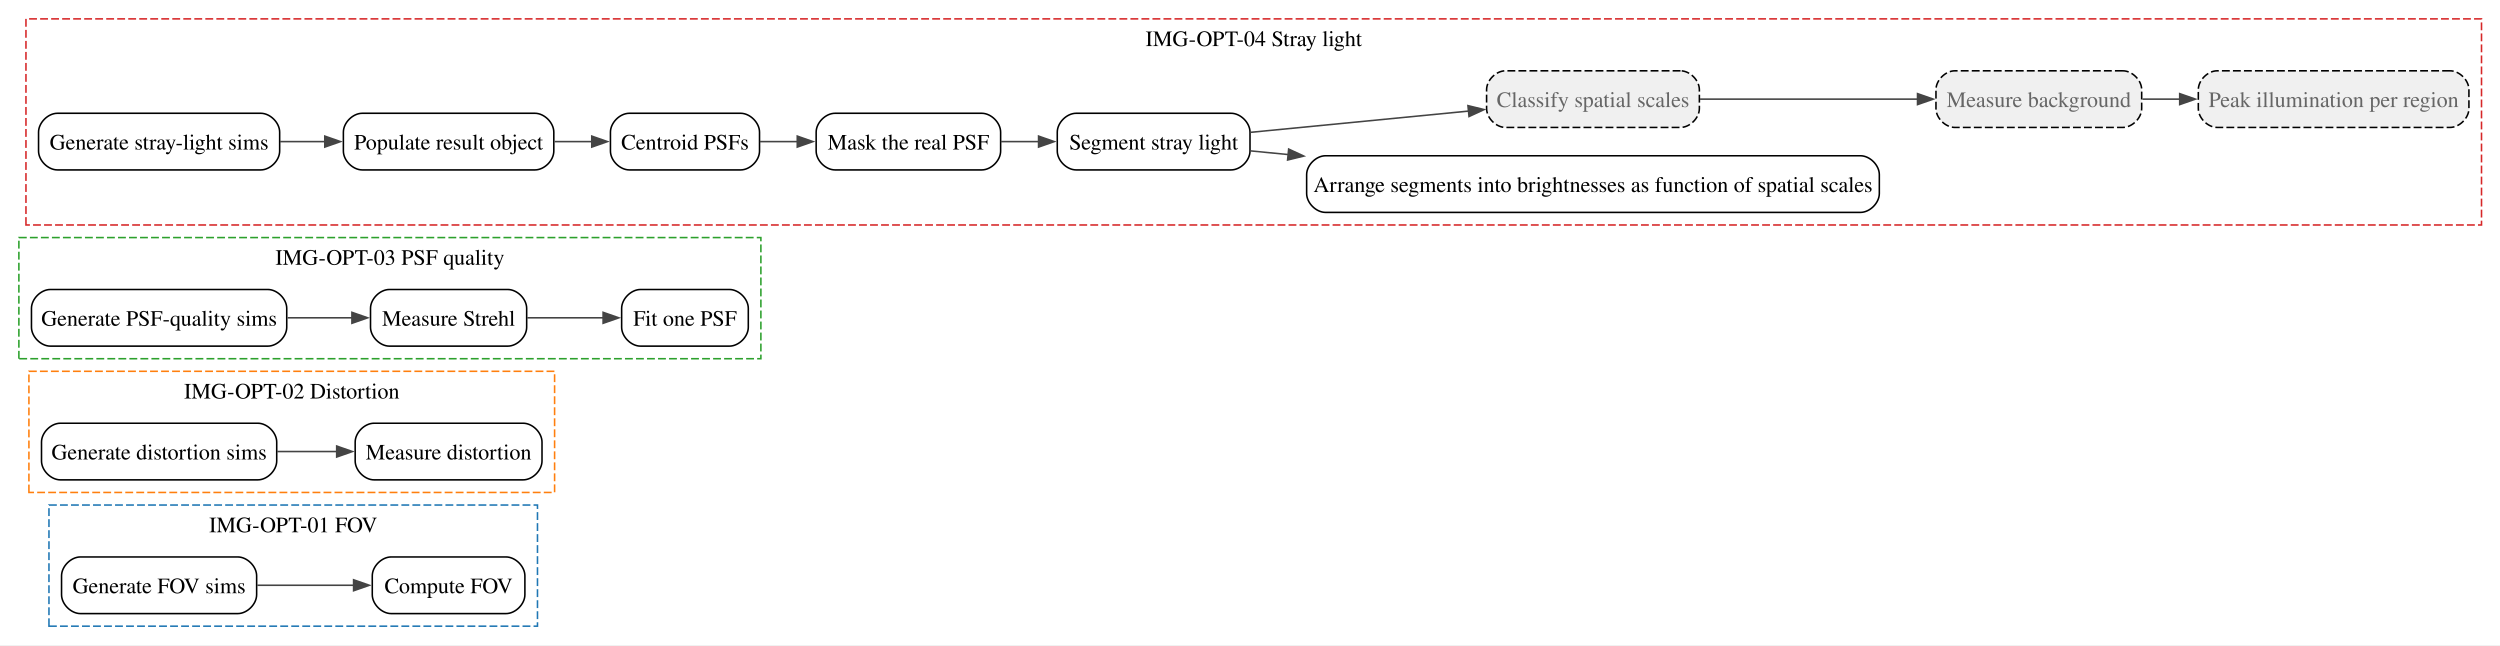
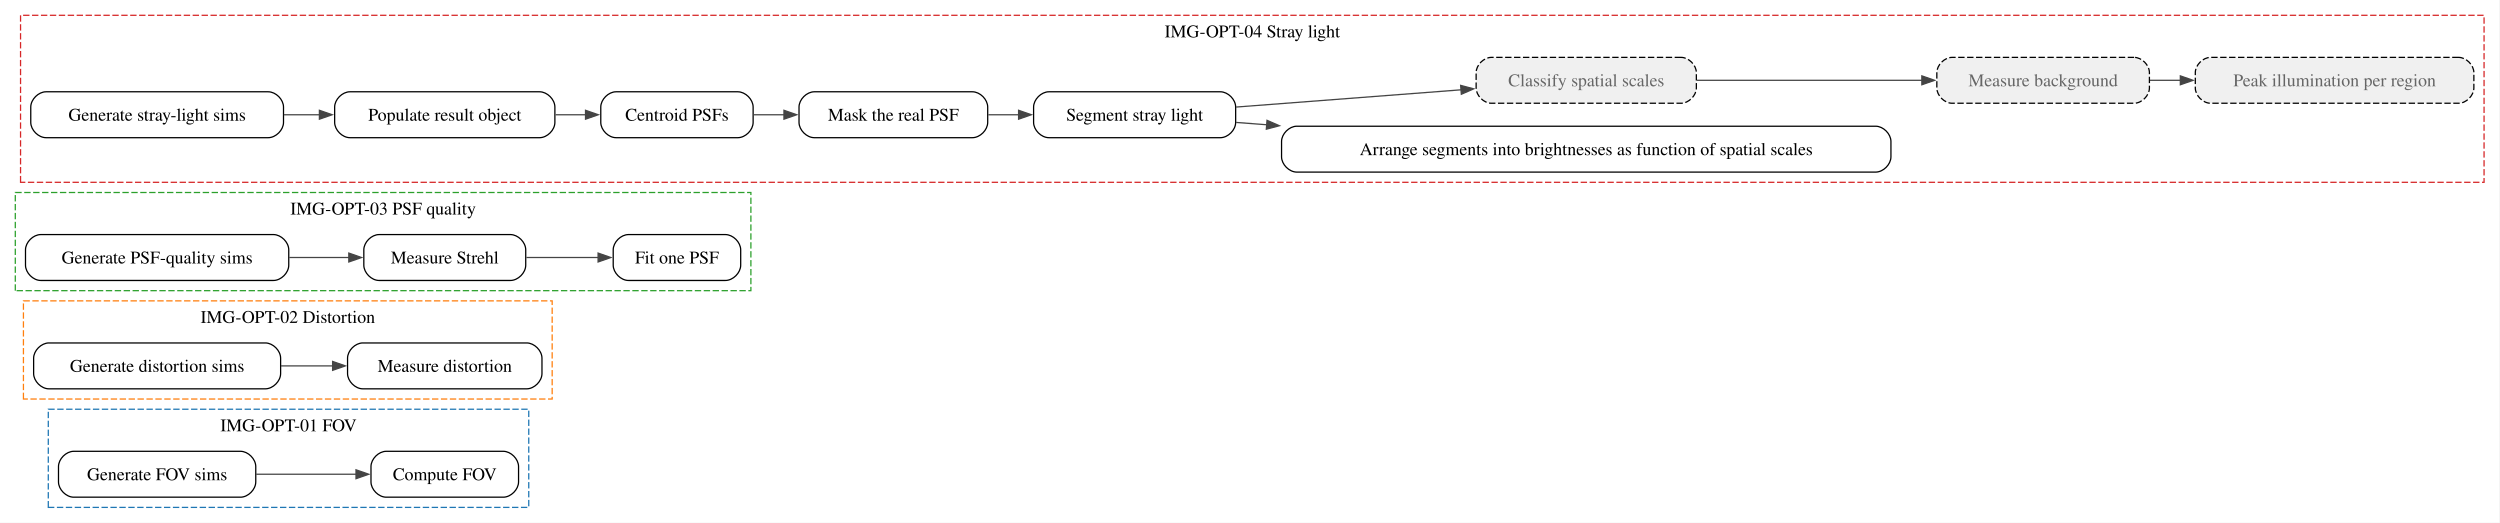
- <svg xmlns="http://www.w3.org/2000/svg" width="1589pt" height="410pt" viewBox="0.00 0.00 1589.00 410.00">
+ <svg xmlns="http://www.w3.org/2000/svg" width="1961pt" height="410pt" viewBox="0.00 0.00 1961.00 410.00">
  <g id="graph0" class="graph" transform="scale(1 1) rotate(0) translate(4 406)">
-     <polygon fill="white" stroke="none" points="-4,4 -4,-406 1585.25,-406 1585.25,4 -4,4" />
+     <polygon fill="white" stroke="none" points="-4,4 -4,-406 1956.5,-406 1956.5,4 -4,4" />
    <g id="clust1" class="cluster">
-       <polygon fill="none" stroke="#1f77b4" stroke-dasharray="5,2" points="27.12,-8 27.12,-85 337.62,-85 337.62,-8 27.12,-8" />
-       <text xml:space="preserve" text-anchor="middle" x="182.38" y="-67.7" font-family="Times,serif" font-size="14.00">IMG-OPT-01 FOV</text>
+       <polygon fill="none" stroke="#1f77b4" stroke-dasharray="5,2" points="33.88,-8 33.88,-85 410.75,-85 410.75,-8 33.88,-8" />
+       <text xml:space="preserve" text-anchor="middle" x="222.31" y="-67.7" font-family="Times,serif" font-size="14.00">IMG-OPT-01 FOV</text>
    </g>
    <g id="clust2" class="cluster">
-       <polygon fill="none" stroke="#ff7f0e" stroke-dasharray="5,2" points="14.38,-93 14.38,-170 348.5,-170 348.5,-93 14.38,-93" />
-       <text xml:space="preserve" text-anchor="middle" x="181.44" y="-152.7" font-family="Times,serif" font-size="14.00">IMG-OPT-02 Distortion</text>
+       <polygon fill="none" stroke="#ff7f0e" stroke-dasharray="5,2" points="14.38,-93 14.38,-170 429.12,-170 429.12,-93 14.38,-93" />
+       <text xml:space="preserve" text-anchor="middle" x="221.75" y="-152.7" font-family="Times,serif" font-size="14.00">IMG-OPT-02 Distortion</text>
    </g>
    <g id="clust3" class="cluster">
-       <polygon fill="none" stroke="#2ca02c" stroke-dasharray="5,2" points="8,-178 8,-255 479.62,-255 479.62,-178 8,-178" />
-       <text xml:space="preserve" text-anchor="middle" x="243.81" y="-237.7" font-family="Times,serif" font-size="14.00">IMG-OPT-03 PSF quality</text>
+       <polygon fill="none" stroke="#2ca02c" stroke-dasharray="5,2" points="8,-178 8,-255 585,-255 585,-178 8,-178" />
+       <text xml:space="preserve" text-anchor="middle" x="296.5" y="-237.7" font-family="Times,serif" font-size="14.00">IMG-OPT-03 PSF quality</text>
    </g>
    <g id="clust4" class="cluster">
-       <polygon fill="none" stroke="#d62728" stroke-dasharray="5,2" points="12.5,-263 12.5,-394 1573.25,-394 1573.25,-263 12.5,-263" />
-       <text xml:space="preserve" text-anchor="middle" x="792.88" y="-376.7" font-family="Times,serif" font-size="14.00">IMG-OPT-04 Stray light</text>
+       <polygon fill="none" stroke="#d62728" stroke-dasharray="5,2" points="12.12,-263 12.12,-394 1944.5,-394 1944.5,-263 12.12,-263" />
+       <text xml:space="preserve" text-anchor="middle" x="978.31" y="-376.7" font-family="Times,serif" font-size="14.00">IMG-OPT-04 Stray light</text>
    </g>
    <g id="node1" class="node">
-       <path fill="white" stroke="black" d="M147.12,-52C147.12,-52 47.12,-52 47.12,-52 41.12,-52 35.12,-46 35.12,-40 35.12,-40 35.12,-28 35.12,-28 35.12,-22 41.12,-16 47.12,-16 47.12,-16 147.12,-16 147.12,-16 153.12,-16 159.12,-22 159.12,-28 159.12,-28 159.12,-40 159.12,-40 159.12,-46 153.12,-52 147.12,-52" />
-       <text xml:space="preserve" text-anchor="middle" x="97.12" y="-28.95" font-family="Times,serif" font-size="14.00">Generate FOV sims</text>
+       <path fill="white" stroke="black" d="M184.62,-52C184.62,-52 53.87,-52 53.87,-52 47.88,-52 41.88,-46 41.88,-40 41.88,-40 41.88,-28 41.88,-28 41.88,-22 47.88,-16 53.88,-16 53.88,-16 184.62,-16 184.62,-16 190.62,-16 196.62,-22 196.62,-28 196.62,-28 196.62,-40 196.62,-40 196.62,-46 190.62,-52 184.62,-52" />
+       <text xml:space="preserve" text-anchor="middle" x="119.25" y="-29.32" font-family="Times,serif" font-size="14.00">Generate FOV sims</text>
    </g>
    <g id="node2" class="node">
-       <path fill="white" stroke="black" d="M317.62,-52C317.62,-52 244.62,-52 244.62,-52 238.62,-52 232.62,-46 232.62,-40 232.62,-40 232.62,-28 232.62,-28 232.62,-22 238.62,-16 244.62,-16 244.62,-16 317.62,-16 317.62,-16 323.62,-16 329.62,-22 329.62,-28 329.62,-28 329.62,-40 329.62,-40 329.62,-46 323.62,-52 317.62,-52" />
-       <text xml:space="preserve" text-anchor="middle" x="281.12" y="-28.95" font-family="Times,serif" font-size="14.00">Compute FOV</text>
+       <path fill="white" stroke="black" d="M390.75,-52C390.75,-52 299,-52 299,-52 293,-52 287,-46 287,-40 287,-40 287,-28 287,-28 287,-22 293,-16 299,-16 299,-16 390.75,-16 390.75,-16 396.75,-16 402.75,-22 402.75,-28 402.75,-28 402.75,-40 402.75,-40 402.75,-46 396.75,-52 390.75,-52" />
+       <text xml:space="preserve" text-anchor="middle" x="344.88" y="-29.32" font-family="Times,serif" font-size="14.00">Compute FOV</text>
    </g>
    <g id="edge1" class="edge">
-       <path fill="none" stroke="#444444" d="M159.49,-34C179.33,-34 201.28,-34 220.96,-34" />
-       <polygon fill="#444444" stroke="#444444" points="220.74,-37.5 230.74,-34 220.74,-30.5 220.74,-37.5" />
+       <path fill="none" stroke="#444444" d="M196.9,-34C222.33,-34 250.46,-34 275.25,-34" />
+       <polygon fill="#444444" stroke="#444444" points="275.24,-37.5 285.24,-34 275.24,-30.5 275.24,-37.5" />
    </g>
    <g id="node3" class="node">
-       <path fill="white" stroke="black" d="M159.88,-137C159.88,-137 34.37,-137 34.37,-137 28.37,-137 22.38,-131 22.38,-125 22.38,-125 22.38,-113 22.38,-113 22.38,-107 28.38,-101 34.38,-101 34.38,-101 159.88,-101 159.88,-101 165.88,-101 171.88,-107 171.88,-113 171.88,-113 171.88,-125 171.88,-125 171.88,-131 165.88,-137 159.88,-137" />
-       <text xml:space="preserve" text-anchor="middle" x="97.12" y="-113.95" font-family="Times,serif" font-size="14.00">Generate distortion sims</text>
+       <path fill="white" stroke="black" d="M204.12,-137C204.12,-137 34.37,-137 34.37,-137 28.38,-137 22.38,-131 22.38,-125 22.38,-125 22.38,-113 22.38,-113 22.38,-107 28.38,-101 34.38,-101 34.38,-101 204.12,-101 204.12,-101 210.12,-101 216.12,-107 216.12,-113 216.12,-113 216.12,-125 216.12,-125 216.12,-131 210.12,-137 204.12,-137" />
+       <text xml:space="preserve" text-anchor="middle" x="119.25" y="-114.33" font-family="Times,serif" font-size="14.00">Generate distortion sims</text>
    </g>
    <g id="node4" class="node">
-       <path fill="white" stroke="black" d="M328.5,-137C328.5,-137 233.75,-137 233.75,-137 227.75,-137 221.75,-131 221.75,-125 221.75,-125 221.75,-113 221.75,-113 221.75,-107 227.75,-101 233.75,-101 233.75,-101 328.5,-101 328.5,-101 334.5,-101 340.5,-107 340.5,-113 340.5,-113 340.5,-125 340.5,-125 340.5,-131 334.5,-137 328.5,-137" />
-       <text xml:space="preserve" text-anchor="middle" x="281.12" y="-113.95" font-family="Times,serif" font-size="14.00">Measure distortion</text>
+       <path fill="white" stroke="black" d="M409.12,-137C409.12,-137 280.62,-137 280.62,-137 274.62,-137 268.62,-131 268.62,-125 268.62,-125 268.62,-113 268.62,-113 268.62,-107 274.62,-101 280.62,-101 280.62,-101 409.12,-101 409.12,-101 415.12,-101 421.12,-107 421.12,-113 421.12,-113 421.12,-125 421.12,-125 421.12,-131 415.12,-137 409.12,-137" />
+       <text xml:space="preserve" text-anchor="middle" x="344.88" y="-114.33" font-family="Times,serif" font-size="14.00">Measure distortion</text>
    </g>
    <g id="edge2" class="edge">
-       <path fill="none" stroke="#444444" d="M172.15,-119C184.73,-119 197.77,-119 210.24,-119" />
-       <polygon fill="#444444" stroke="#444444" points="209.99,-122.5 219.99,-119 209.99,-115.5 209.99,-122.5" />
+       <path fill="none" stroke="#444444" d="M216.38,-119C229.98,-119 243.89,-119 257.29,-119" />
+       <polygon fill="#444444" stroke="#444444" points="256.9,-122.5 266.9,-119 256.9,-115.5 256.9,-122.5" />
    </g>
    <g id="node5" class="node">
-       <path fill="white" stroke="black" d="M166.25,-222C166.25,-222 28,-222 28,-222 22,-222 16,-216 16,-210 16,-210 16,-198 16,-198 16,-192 22,-186 28,-186 28,-186 166.25,-186 166.25,-186 172.25,-186 178.25,-192 178.25,-198 178.25,-198 178.25,-210 178.25,-210 178.25,-216 172.25,-222 166.25,-222" />
-       <text xml:space="preserve" text-anchor="middle" x="97.12" y="-198.95" font-family="Times,serif" font-size="14.00">Generate PSF-quality sims</text>
+       <path fill="white" stroke="black" d="M210.5,-222C210.5,-222 28,-222 28,-222 22,-222 16,-216 16,-210 16,-210 16,-198 16,-198 16,-192 22,-186 28,-186 28,-186 210.5,-186 210.5,-186 216.5,-186 222.5,-192 222.5,-198 222.5,-198 222.5,-210 222.5,-210 222.5,-216 216.5,-222 210.5,-222" />
+       <text xml:space="preserve" text-anchor="middle" x="119.25" y="-199.32" font-family="Times,serif" font-size="14.00">Generate PSF-quality sims</text>
    </g>
    <g id="node7" class="node">
-       <path fill="white" stroke="black" d="M318.75,-222C318.75,-222 243.5,-222 243.5,-222 237.5,-222 231.5,-216 231.5,-210 231.5,-210 231.5,-198 231.5,-198 231.5,-192 237.5,-186 243.5,-186 243.5,-186 318.75,-186 318.75,-186 324.75,-186 330.75,-192 330.75,-198 330.75,-198 330.75,-210 330.75,-210 330.75,-216 324.75,-222 318.75,-222" />
-       <text xml:space="preserve" text-anchor="middle" x="281.12" y="-198.95" font-family="Times,serif" font-size="14.00">Measure Strehl</text>
+       <path fill="white" stroke="black" d="M396.38,-222C396.38,-222 293.38,-222 293.38,-222 287.38,-222 281.38,-216 281.38,-210 281.38,-210 281.38,-198 281.38,-198 281.38,-192 287.38,-186 293.38,-186 293.38,-186 396.38,-186 396.38,-186 402.38,-186 408.38,-192 408.38,-198 408.38,-198 408.38,-210 408.38,-210 408.38,-216 402.38,-222 396.38,-222" />
+       <text xml:space="preserve" text-anchor="middle" x="344.88" y="-199.32" font-family="Times,serif" font-size="14.00">Measure Strehl</text>
    </g>
    <g id="edge4" class="edge">
-       <path fill="none" stroke="#444444" d="M178.75,-204C192.57,-204 206.72,-204 219.9,-204" />
-       <polygon fill="#444444" stroke="#444444" points="219.68,-207.5 229.68,-204 219.68,-200.5 219.68,-207.5" />
+       <path fill="none" stroke="#444444" d="M222.9,-204C238.73,-204 254.8,-204 269.85,-204" />
+       <polygon fill="#444444" stroke="#444444" points="269.61,-207.5 279.61,-204 269.61,-200.5 269.61,-207.5" />
    </g>
    <g id="node6" class="node">
-       <path fill="white" stroke="black" d="M459.62,-222C459.62,-222 403.12,-222 403.12,-222 397.12,-222 391.12,-216 391.12,-210 391.12,-210 391.12,-198 391.12,-198 391.12,-192 397.12,-186 403.12,-186 403.12,-186 459.62,-186 459.62,-186 465.62,-186 471.62,-192 471.62,-198 471.62,-198 471.62,-210 471.62,-210 471.62,-216 465.62,-222 459.62,-222" />
-       <text xml:space="preserve" text-anchor="middle" x="431.38" y="-198.95" font-family="Times,serif" font-size="14.00">Fit one PSF</text>
+       <path fill="white" stroke="black" d="M565,-222C565,-222 489,-222 489,-222 483,-222 477,-216 477,-210 477,-210 477,-198 477,-198 477,-192 483,-186 489,-186 489,-186 565,-186 565,-186 571,-186 577,-192 577,-198 577,-198 577,-210 577,-210 577,-216 571,-222 565,-222" />
+       <text xml:space="preserve" text-anchor="middle" x="527" y="-199.32" font-family="Times,serif" font-size="14.00">Fit one PSF</text>
    </g>
    <g id="edge3" class="edge">
-       <path fill="none" stroke="#444444" d="M331.08,-204C346.69,-204 363.99,-204 379.72,-204" />
-       <polygon fill="#444444" stroke="#444444" points="379.33,-207.5 389.33,-204 379.33,-200.5 379.33,-207.5" />
+       <path fill="none" stroke="#444444" d="M408.87,-204C427.19,-204 447.14,-204 465.31,-204" />
+       <polygon fill="#444444" stroke="#444444" points="465.14,-207.5 475.14,-204 465.14,-200.5 465.14,-207.5" />
    </g>
    <g id="node8" class="node">
-       <path fill="white" stroke="black" d="M161.75,-334C161.75,-334 32.5,-334 32.5,-334 26.5,-334 20.5,-328 20.5,-322 20.5,-322 20.5,-310 20.5,-310 20.5,-304 26.5,-298 32.5,-298 32.5,-298 161.75,-298 161.75,-298 167.75,-298 173.75,-304 173.75,-310 173.75,-310 173.75,-322 173.75,-322 173.75,-328 167.75,-334 161.75,-334" />
-       <text xml:space="preserve" text-anchor="middle" x="97.12" y="-310.95" font-family="Times,serif" font-size="14.00">Generate stray-light sims</text>
+       <path fill="white" stroke="black" d="M206.38,-334C206.38,-334 32.13,-334 32.13,-334 26.12,-334 20.13,-328 20.13,-322 20.13,-322 20.13,-310 20.13,-310 20.13,-304 26.13,-298 32.13,-298 32.13,-298 206.38,-298 206.38,-298 212.38,-298 218.38,-304 218.38,-310 218.38,-310 218.38,-322 218.38,-322 218.38,-328 212.38,-334 206.38,-334" />
+       <text xml:space="preserve" text-anchor="middle" x="119.25" y="-311.32" font-family="Times,serif" font-size="14.00">Generate stray-light sims</text>
    </g>
    <g id="node9" class="node">
-       <path fill="white" stroke="black" d="M336,-334C336,-334 226.25,-334 226.25,-334 220.25,-334 214.25,-328 214.25,-322 214.25,-322 214.25,-310 214.25,-310 214.25,-304 220.25,-298 226.25,-298 226.25,-298 336,-298 336,-298 342,-298 348,-304 348,-310 348,-310 348,-322 348,-322 348,-328 342,-334 336,-334" />
-       <text xml:space="preserve" text-anchor="middle" x="281.12" y="-310.95" font-family="Times,serif" font-size="14.00">Populate result object</text>
+       <path fill="white" stroke="black" d="M419.25,-334C419.25,-334 270.5,-334 270.5,-334 264.5,-334 258.5,-328 258.5,-322 258.5,-322 258.5,-310 258.5,-310 258.5,-304 264.5,-298 270.5,-298 270.5,-298 419.25,-298 419.25,-298 425.25,-298 431.25,-304 431.25,-310 431.25,-310 431.25,-322 431.25,-322 431.25,-328 425.25,-334 419.25,-334" />
+       <text xml:space="preserve" text-anchor="middle" x="344.88" y="-311.32" font-family="Times,serif" font-size="14.00">Populate result object</text>
    </g>
    <g id="edge5" class="edge">
-       <path fill="none" stroke="#444444" d="M173.99,-316C183.42,-316 193.08,-316 202.53,-316" />
-       <polygon fill="#444444" stroke="#444444" points="202.43,-319.5 212.43,-316 202.43,-312.5 202.43,-319.5" />
+       <path fill="none" stroke="#444444" d="M218.66,-316C227.99,-316 237.45,-316 246.77,-316" />
+       <polygon fill="#444444" stroke="#444444" points="246.53,-319.5 256.53,-316 246.53,-312.5 246.53,-319.5" />
    </g>
    <g id="node11" class="node">
-       <path fill="white" stroke="black" d="M466.75,-334C466.75,-334 396,-334 396,-334 390,-334 384,-328 384,-322 384,-322 384,-310 384,-310 384,-304 390,-298 396,-298 396,-298 466.75,-298 466.75,-298 472.75,-298 478.75,-304 478.75,-310 478.75,-310 478.75,-322 478.75,-322 478.75,-328 472.75,-334 466.75,-334" />
-       <text xml:space="preserve" text-anchor="middle" x="431.38" y="-310.95" font-family="Times,serif" font-size="14.00">Centroid PSFs</text>
+       <path fill="white" stroke="black" d="M574.75,-334C574.75,-334 479.25,-334 479.25,-334 473.25,-334 467.25,-328 467.25,-322 467.25,-322 467.25,-310 467.25,-310 467.25,-304 473.25,-298 479.25,-298 479.25,-298 574.75,-298 574.75,-298 580.75,-298 586.75,-304 586.75,-310 586.75,-310 586.75,-322 586.75,-322 586.75,-328 580.75,-334 574.75,-334" />
+       <text xml:space="preserve" text-anchor="middle" x="527" y="-311.32" font-family="Times,serif" font-size="14.00">Centroid PSFs</text>
    </g>
    <g id="edge7" class="edge">
-       <path fill="none" stroke="#444444" d="M348.45,-316C356.42,-316 364.52,-316 372.37,-316" />
-       <polygon fill="#444444" stroke="#444444" points="372.12,-319.5 382.12,-316 372.12,-312.5 372.12,-319.5" />
+       <path fill="none" stroke="#444444" d="M431.72,-316C439.69,-316 447.71,-316 455.52,-316" />
+       <polygon fill="#444444" stroke="#444444" points="455.28,-319.5 465.28,-316 455.28,-312.5 455.28,-319.5" />
    </g>
    <g id="node10" class="node">
-       <path fill="white" stroke="black" d="M1178.5,-307C1178.5,-307 838.5,-307 838.5,-307 832.5,-307 826.5,-301 826.5,-295 826.5,-295 826.5,-283 826.5,-283 826.5,-277 832.5,-271 838.5,-271 838.5,-271 1178.5,-271 1178.5,-271 1184.5,-271 1190.5,-277 1190.5,-283 1190.5,-283 1190.5,-295 1190.5,-295 1190.5,-301 1184.5,-307 1178.5,-307" />
-       <text xml:space="preserve" text-anchor="middle" x="1008.5" y="-283.95" font-family="Times,serif" font-size="14.00">Arrange segments into brightnesses as function of spatial scales</text>
+       <path fill="white" stroke="black" d="M1467.25,-307C1467.25,-307 1013.25,-307 1013.25,-307 1007.25,-307 1001.25,-301 1001.25,-295 1001.25,-295 1001.25,-283 1001.25,-283 1001.25,-277 1007.25,-271 1013.25,-271 1013.25,-271 1467.25,-271 1467.25,-271 1473.25,-271 1479.25,-277 1479.25,-283 1479.25,-283 1479.25,-295 1479.25,-295 1479.25,-301 1473.25,-307 1467.25,-307" />
+       <text xml:space="preserve" text-anchor="middle" x="1240.25" y="-284.32" font-family="Times,serif" font-size="14.00">Arrange segments into brightnesses as function of spatial scales</text>
    </g>
    <g id="node13" class="node">
-       <path fill="white" stroke="black" d="M620,-334C620,-334 526.75,-334 526.75,-334 520.75,-334 514.75,-328 514.75,-322 514.75,-322 514.75,-310 514.75,-310 514.75,-304 520.75,-298 526.75,-298 526.75,-298 620,-298 620,-298 626,-298 632,-304 632,-310 632,-310 632,-322 632,-322 632,-328 626,-334 620,-334" />
-       <text xml:space="preserve" text-anchor="middle" x="573.38" y="-310.95" font-family="Times,serif" font-size="14.00">Mask the real PSF</text>
+       <path fill="white" stroke="black" d="M758.75,-334C758.75,-334 634.75,-334 634.75,-334 628.75,-334 622.75,-328 622.75,-322 622.75,-322 622.75,-310 622.75,-310 622.75,-304 628.75,-298 634.75,-298 634.75,-298 758.75,-298 758.75,-298 764.75,-298 770.75,-304 770.75,-310 770.75,-310 770.75,-322 770.75,-322 770.75,-328 764.75,-334 758.75,-334" />
+       <text xml:space="preserve" text-anchor="middle" x="696.75" y="-311.32" font-family="Times,serif" font-size="14.00">Mask the real PSF</text>
    </g>
    <g id="edge9" class="edge">
-       <path fill="none" stroke="#444444" d="M478.99,-316C486.67,-316 494.77,-316 502.86,-316" />
-       <polygon fill="#444444" stroke="#444444" points="502.74,-319.5 512.74,-316 502.74,-312.5 502.74,-319.5" />
+       <path fill="none" stroke="#444444" d="M587.14,-316C594.9,-316 602.97,-316 611.05,-316" />
+       <polygon fill="#444444" stroke="#444444" points="610.93,-319.5 620.93,-316 610.93,-312.5 610.93,-319.5" />
    </g>
    <g id="node12" class="node">
-       <path fill="white" stroke="black" d="M778.5,-334C778.5,-334 680,-334 680,-334 674,-334 668,-328 668,-322 668,-322 668,-310 668,-310 668,-304 674,-298 680,-298 680,-298 778.5,-298 778.5,-298 784.5,-298 790.5,-304 790.5,-310 790.5,-310 790.5,-322 790.5,-322 790.5,-328 784.5,-334 778.5,-334" />
-       <text xml:space="preserve" text-anchor="middle" x="729.25" y="-310.95" font-family="Times,serif" font-size="14.00">Segment stray light</text>
+       <path fill="white" stroke="black" d="M953.25,-334C953.25,-334 818.75,-334 818.75,-334 812.75,-334 806.75,-328 806.75,-322 806.75,-322 806.75,-310 806.75,-310 806.75,-304 812.75,-298 818.75,-298 818.75,-298 953.25,-298 953.25,-298 959.25,-298 965.25,-304 965.25,-310 965.25,-310 965.25,-322 965.25,-322 965.25,-328 959.25,-334 953.25,-334" />
+       <text xml:space="preserve" text-anchor="middle" x="886" y="-311.32" font-family="Times,serif" font-size="14.00">Segment stray light</text>
    </g>
    <g id="edge6" class="edge">
-       <path fill="none" stroke="#444444" d="M790.75,-310.11C798.4,-309.36 806.51,-308.57 814.94,-307.75" />
-       <polygon fill="#444444" stroke="#444444" points="815.07,-311.26 824.68,-306.8 814.39,-304.29 815.07,-311.26" />
+       <path fill="none" stroke="#444444" d="M965.61,-309.97C973.28,-309.39 981.31,-308.77 989.6,-308.14" />
+       <polygon fill="#444444" stroke="#444444" points="989.85,-311.63 999.55,-307.37 989.31,-304.65 989.85,-311.63" />
    </g>
    <g id="node14" class="node">
-       <path fill="#f0f0f0" stroke="black" stroke-dasharray="5,2" d="M1064.12,-361C1064.12,-361 952.88,-361 952.88,-361 946.88,-361 940.88,-355 940.88,-349 940.88,-349 940.88,-337 940.88,-337 940.88,-331 946.88,-325 952.88,-325 952.88,-325 1064.12,-325 1064.12,-325 1070.12,-325 1076.12,-331 1076.12,-337 1076.12,-337 1076.12,-349 1076.12,-349 1076.12,-355 1070.12,-361 1064.12,-361" />
-       <text xml:space="preserve" text-anchor="middle" x="1008.5" y="-337.95" font-family="Times,serif" font-size="14.00" fill="#666666">Classify spatial scales</text>
+       <path fill="#f0f0f0" stroke="black" stroke-dasharray="5,2" d="M1314.62,-361C1314.62,-361 1165.88,-361 1165.88,-361 1159.88,-361 1153.88,-355 1153.88,-349 1153.88,-349 1153.88,-337 1153.88,-337 1153.88,-331 1159.88,-325 1165.88,-325 1165.88,-325 1314.62,-325 1314.62,-325 1320.62,-325 1326.62,-331 1326.62,-337 1326.62,-337 1326.62,-349 1326.62,-349 1326.62,-355 1320.62,-361 1314.62,-361" />
+       <text xml:space="preserve" text-anchor="middle" x="1240.25" y="-338.32" font-family="Times,serif" font-size="14.00" fill="#666666">Classify spatial scales</text>
    </g>
    <g id="edge10" class="edge">
-       <path fill="none" stroke="#444444" d="M790.75,-321.89C831.5,-325.86 885.62,-331.13 929.58,-335.41" />
-       <polygon fill="#444444" stroke="#444444" points="929.02,-338.87 939.31,-336.36 929.7,-331.91 929.02,-338.87" />
+       <path fill="none" stroke="#444444" d="M965.61,-322.03C1017.78,-326.02 1086.61,-331.3 1142.19,-335.56" />
+       <polygon fill="#444444" stroke="#444444" points="1141.73,-339.04 1151.97,-336.31 1142.27,-332.06 1141.73,-339.04" />
    </g>
    <g id="edge8" class="edge">
-       <path fill="none" stroke="#444444" d="M632.11,-316C639.99,-316 648.16,-316 656.26,-316" />
-       <polygon fill="#444444" stroke="#444444" points="656.11,-319.5 666.11,-316 656.11,-312.5 656.11,-319.5" />
+       <path fill="none" stroke="#444444" d="M771.22,-316C779.09,-316 787.16,-316 795.19,-316" />
+       <polygon fill="#444444" stroke="#444444" points="794.98,-319.5 804.98,-316 794.98,-312.5 794.98,-319.5" />
    </g>
    <g id="node15" class="node">
-       <path fill="#f0f0f0" stroke="black" stroke-dasharray="5,2" d="M1345.25,-361C1345.25,-361 1238.5,-361 1238.5,-361 1232.5,-361 1226.5,-355 1226.5,-349 1226.5,-349 1226.5,-337 1226.5,-337 1226.5,-331 1232.5,-325 1238.5,-325 1238.5,-325 1345.25,-325 1345.25,-325 1351.25,-325 1357.25,-331 1357.25,-337 1357.25,-337 1357.25,-349 1357.25,-349 1357.25,-355 1351.25,-361 1345.25,-361" />
-       <text xml:space="preserve" text-anchor="middle" x="1291.88" y="-337.95" font-family="Times,serif" font-size="14.00" fill="#666666">Measure background</text>
+       <path fill="#f0f0f0" stroke="black" stroke-dasharray="5,2" d="M1670,-361C1670,-361 1527.25,-361 1527.25,-361 1521.25,-361 1515.25,-355 1515.25,-349 1515.25,-349 1515.25,-337 1515.25,-337 1515.25,-331 1521.25,-325 1527.25,-325 1527.25,-325 1670,-325 1670,-325 1676,-325 1682,-331 1682,-337 1682,-337 1682,-349 1682,-349 1682,-355 1676,-361 1670,-361" />
+       <text xml:space="preserve" text-anchor="middle" x="1598.62" y="-338.32" font-family="Times,serif" font-size="14.00" fill="#666666">Measure background</text>
    </g>
    <g id="edge11" class="edge">
-       <path fill="none" stroke="#444444" d="M1076.54,-343C1118.17,-343 1171.78,-343 1214.97,-343" />
-       <polygon fill="#444444" stroke="#444444" points="1214.77,-346.5 1224.77,-343 1214.77,-339.5 1214.77,-346.5" />
+       <path fill="none" stroke="#444444" d="M1327.06,-343C1380.33,-343 1448.81,-343 1503.55,-343" />
+       <polygon fill="#444444" stroke="#444444" points="1503.5,-346.5 1513.5,-343 1503.5,-339.5 1503.5,-346.5" />
    </g>
    <g id="node16" class="node">
-       <path fill="#f0f0f0" stroke="black" stroke-dasharray="5,2" d="M1553.25,-361C1553.25,-361 1405.25,-361 1405.25,-361 1399.25,-361 1393.25,-355 1393.25,-349 1393.25,-349 1393.25,-337 1393.25,-337 1393.25,-331 1399.25,-325 1405.25,-325 1405.25,-325 1553.25,-325 1553.25,-325 1559.25,-325 1565.25,-331 1565.25,-337 1565.25,-337 1565.25,-349 1565.25,-349 1565.25,-355 1559.25,-361 1553.25,-361" />
-       <text xml:space="preserve" text-anchor="middle" x="1479.25" y="-337.95" font-family="Times,serif" font-size="14.00" fill="#666666">Peak illumination per region</text>
+       <path fill="#f0f0f0" stroke="black" stroke-dasharray="5,2" d="M1924.5,-361C1924.5,-361 1730,-361 1730,-361 1724,-361 1718,-355 1718,-349 1718,-349 1718,-337 1718,-337 1718,-331 1724,-325 1730,-325 1730,-325 1924.5,-325 1924.5,-325 1930.5,-325 1936.5,-331 1936.5,-337 1936.5,-337 1936.5,-349 1936.5,-349 1936.5,-355 1930.5,-361 1924.5,-361" />
+       <text xml:space="preserve" text-anchor="middle" x="1827.25" y="-338.32" font-family="Times,serif" font-size="14.00" fill="#666666">Peak illumination per region</text>
    </g>
    <g id="edge12" class="edge">
-       <path fill="none" stroke="#444444" d="M1357.71,-343C1365.45,-343 1373.47,-343 1381.53,-343" />
-       <polygon fill="#444444" stroke="#444444" points="1381.41,-346.5 1391.41,-343 1381.41,-339.5 1381.41,-346.5" />
+       <path fill="none" stroke="#444444" d="M1682.4,-343C1690.22,-343 1698.25,-343 1706.33,-343" />
+       <polygon fill="#444444" stroke="#444444" points="1706.25,-346.5 1716.25,-343 1706.25,-339.5 1706.25,-346.5" />
    </g>
  </g>
</svg>
